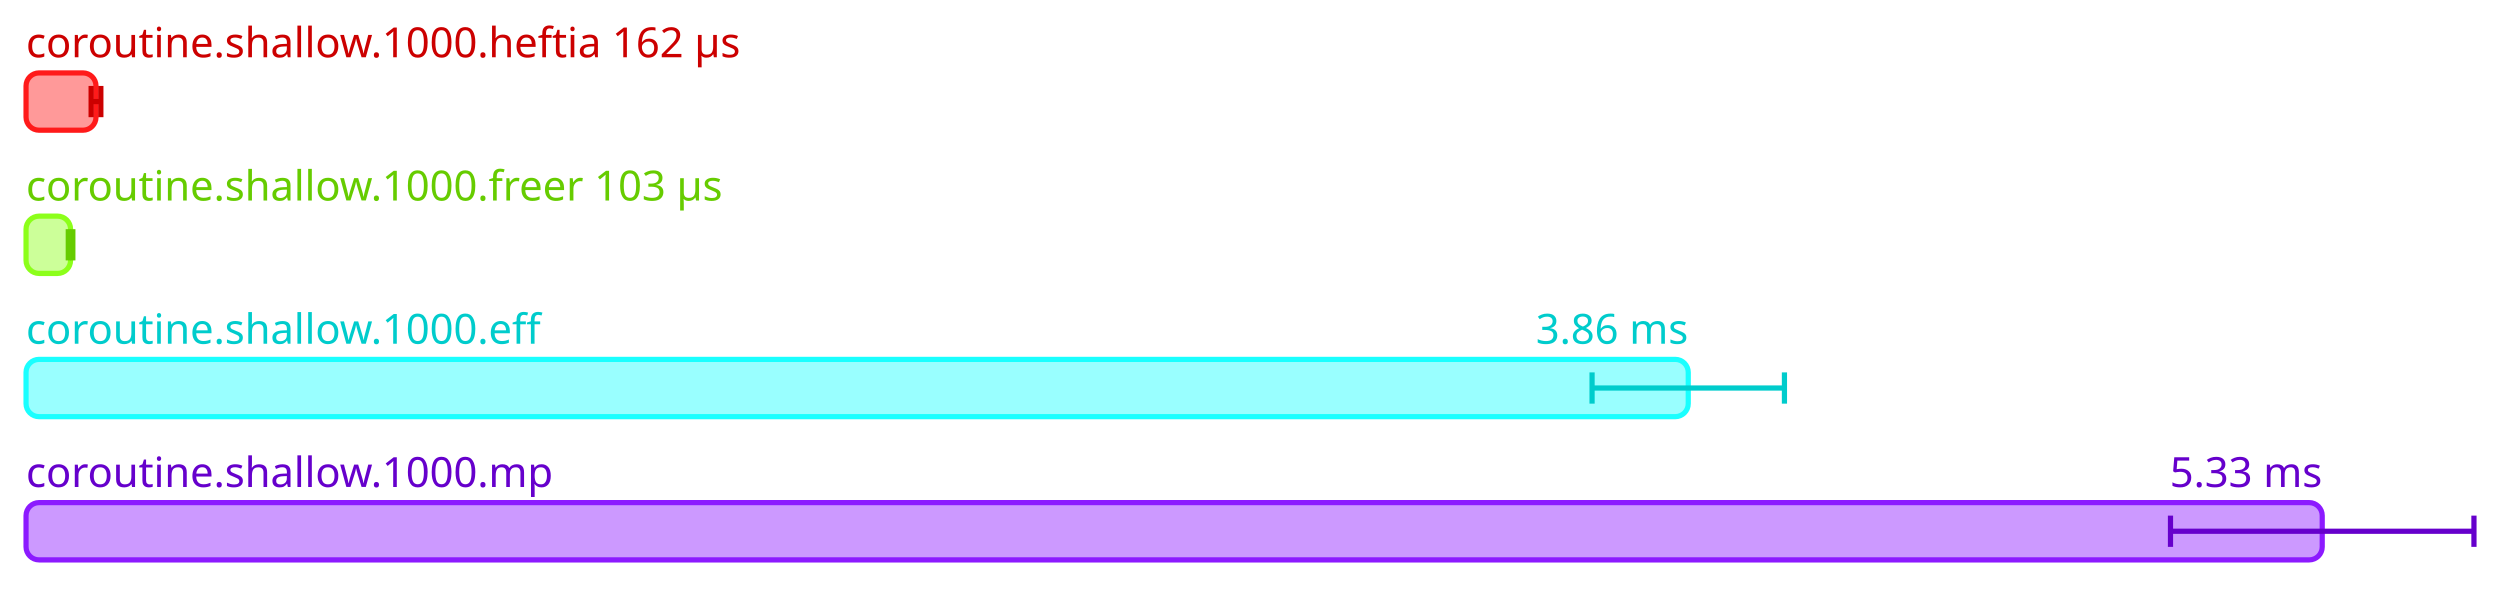
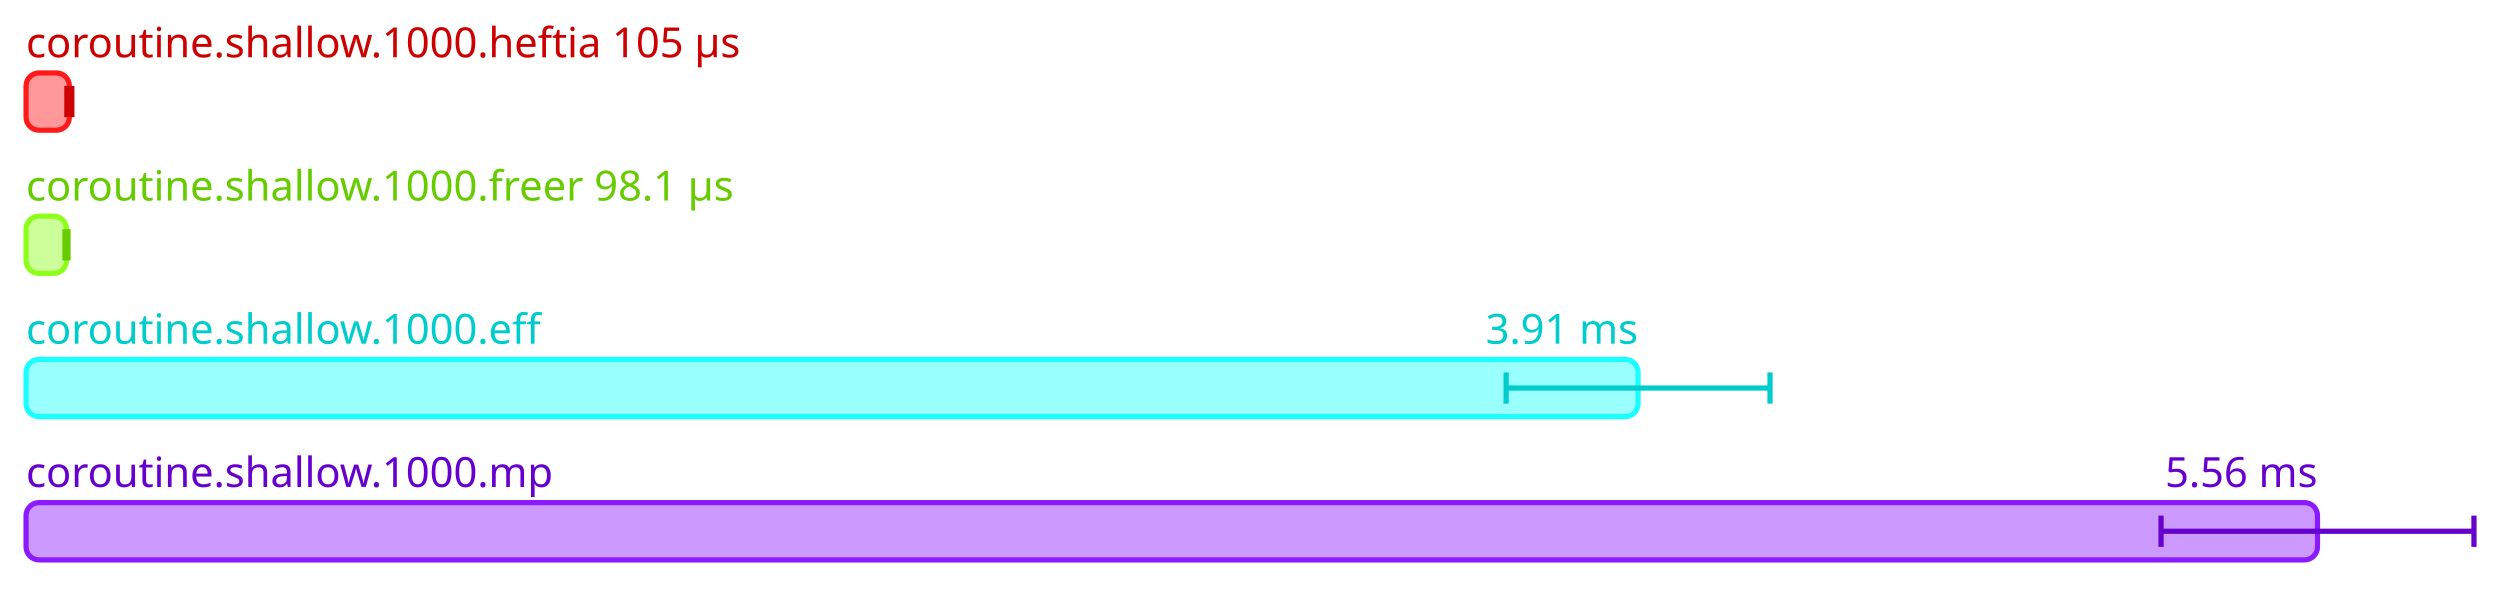
<svg xmlns="http://www.w3.org/2000/svg" height="227" width="960.0" font-size="16" font-family="sans-serif" stroke-width="2">
  <g transform="translate(10.0 0)">
-     <text fill="hsl(0, 100%, 40%)" y="22">coroutine.shallow.1000.heftia 162  μs</text>
+     <text fill="hsl(0, 100%, 40%)" y="22">coroutine.shallow.1000.heftia 105  μs</text>
    <g>
-       <rect y="28" rx="5" height="22" width="26.86" fill="hsl(0, 100%, 80%)" stroke="hsl(0, 100%, 55%)" />
+       <rect y="28" rx="5" height="22" width="16.633" fill="hsl(0, 100%, 80%)" stroke="hsl(0, 100%, 55%)" />
      <g stroke="hsl(0, 100%, 40%)">
-         <line x1="24.995" x2="28.724" y1="39" y2="39" />
-         <line x1="24.995" x2="24.995" y1="33" y2="45" />
-         <line x1="28.724" x2="28.724" y1="33" y2="45" />
+         <line x1="15.684" x2="17.583" y1="39" y2="39" />
+         <line x1="15.684" x2="15.684" y1="33" y2="45" />
+         <line x1="17.583" x2="17.583" y1="33" y2="45" />
      </g>
    </g>
-     <text fill="hsl(90, 100%, 40%)" y="77">coroutine.shallow.1000.freer 103  μs</text>
+     <text fill="hsl(90, 100%, 40%)" y="77">coroutine.shallow.1000.freer 98.1 μs</text>
    <g>
-       <rect y="83" rx="5" height="22" width="17.096" fill="hsl(90, 100%, 80%)" stroke="hsl(90, 100%, 55%)" />
+       <rect y="83" rx="5" height="22" width="15.532" fill="hsl(90, 100%, 80%)" stroke="hsl(90, 100%, 55%)" />
      <g stroke="hsl(90, 100%, 40%)">
-         <line x1="16.22" x2="17.971" y1="94" y2="94" />
-         <line x1="16.22" x2="16.22" y1="88" y2="100" />
-         <line x1="17.971" x2="17.971" y1="88" y2="100" />
+         <line x1="14.958" x2="16.105" y1="94" y2="94" />
+         <line x1="14.958" x2="14.958" y1="88" y2="100" />
+         <line x1="16.105" x2="16.105" y1="88" y2="100" />
      </g>
    </g>
    <g fill="hsl(180, 100%, 40%)">
      <text y="132">coroutine.shallow.1000.eff</text>
-       <text y="132" x="638.289" text-anchor="end">3.86 ms</text>
+       <text y="132" x="619.023" text-anchor="end">3.91 ms</text>
    </g>
    <g>
-       <rect y="138" rx="5" height="22" width="638.289" fill="hsl(180, 100%, 80%)" stroke="hsl(180, 100%, 55%)" />
+       <rect y="138" rx="5" height="22" width="619.023" fill="hsl(180, 100%, 80%)" stroke="hsl(180, 100%, 55%)" />
      <g stroke="hsl(180, 100%, 40%)">
-         <line x1="601.353" x2="675.225" y1="149" y2="149" />
-         <line x1="601.353" x2="601.353" y1="143" y2="155" />
-         <line x1="675.225" x2="675.225" y1="143" y2="155" />
+         <line x1="568.36" x2="669.686" y1="149" y2="149" />
+         <line x1="568.36" x2="568.36" y1="143" y2="155" />
+         <line x1="669.686" x2="669.686" y1="143" y2="155" />
      </g>
    </g>
    <g fill="hsl(270, 100%, 40%)">
      <text y="187">coroutine.shallow.1000.mp</text>
-       <text y="187" x="881.734" text-anchor="end">5.33 ms</text>
+       <text y="187" x="879.922" text-anchor="end">5.56 ms</text>
    </g>
    <g>
-       <rect y="193" rx="5" height="22" width="881.734" fill="hsl(270, 100%, 80%)" stroke="hsl(270, 100%, 55%)" />
+       <rect y="193" rx="5" height="22" width="879.922" fill="hsl(270, 100%, 80%)" stroke="hsl(270, 100%, 55%)" />
      <g stroke="hsl(270, 100%, 40%)">
-         <line x1="823.467" x2="940.0" y1="204" y2="204" />
-         <line x1="823.467" x2="823.467" y1="198" y2="210" />
+         <line x1="819.844" x2="940.0" y1="204" y2="204" />
+         <line x1="819.844" x2="819.844" y1="198" y2="210" />
        <line x1="940.0" x2="940.0" y1="198" y2="210" />
      </g>
    </g>
  </g>
</svg>
